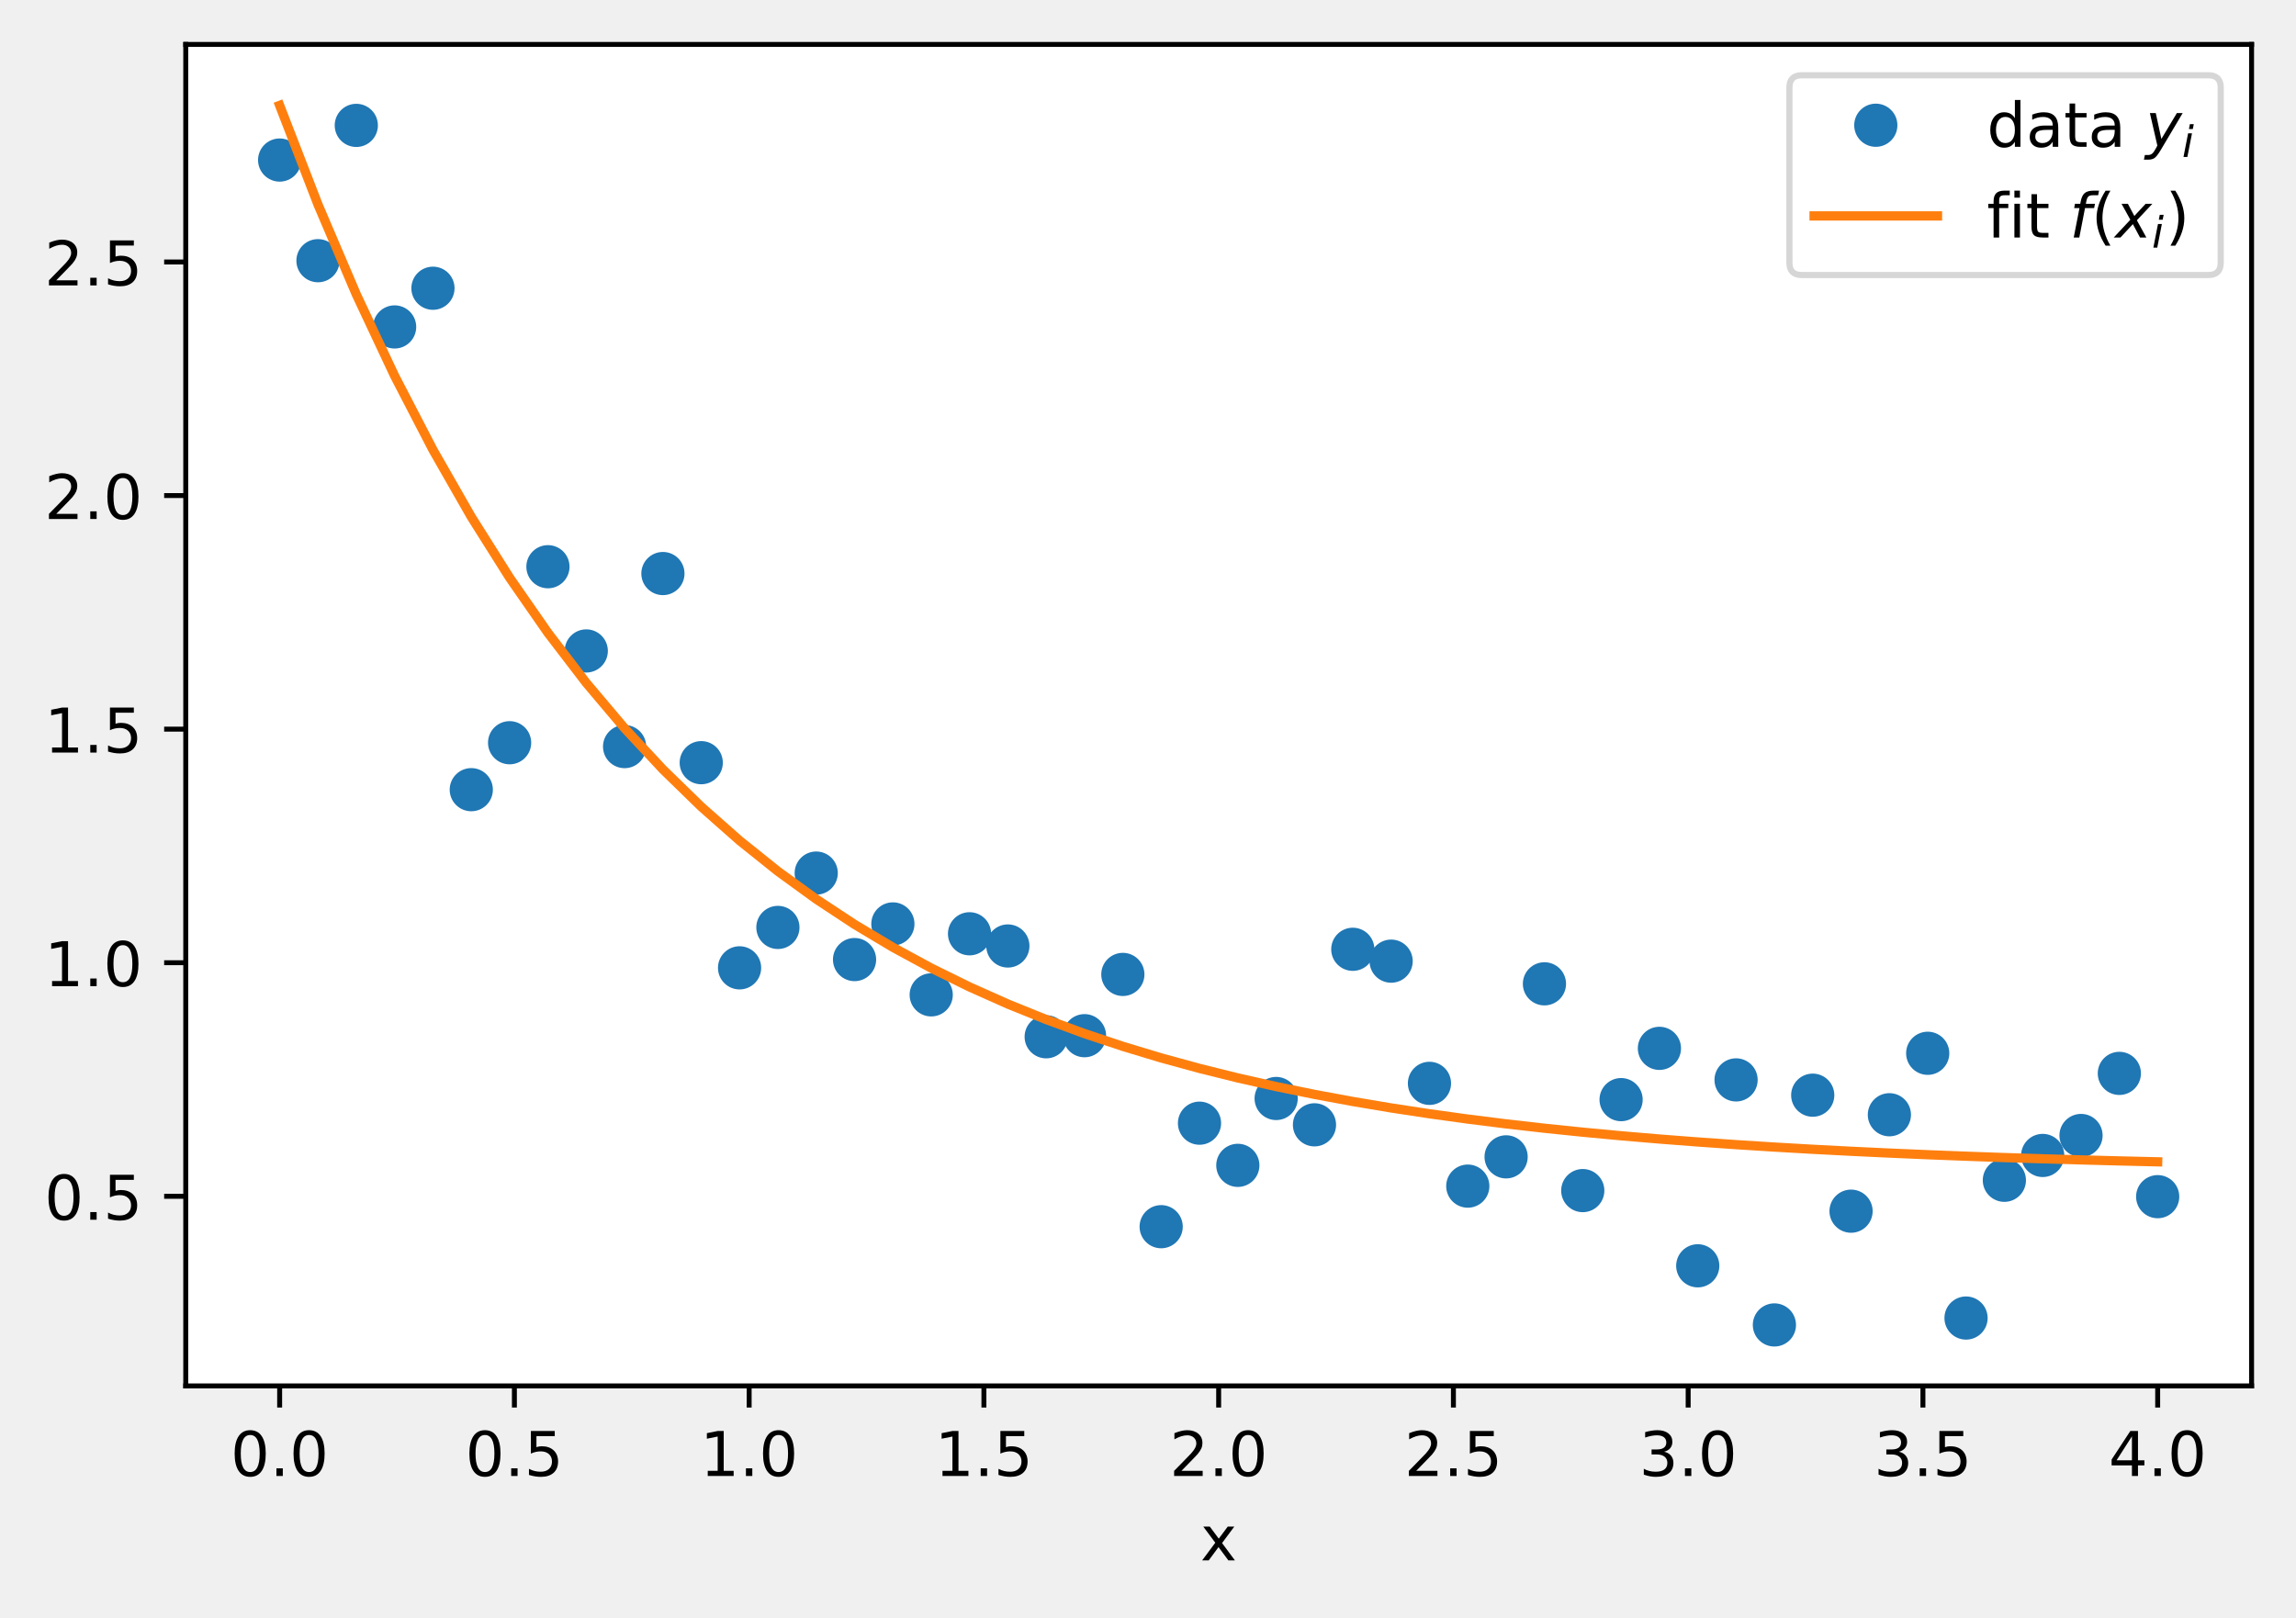
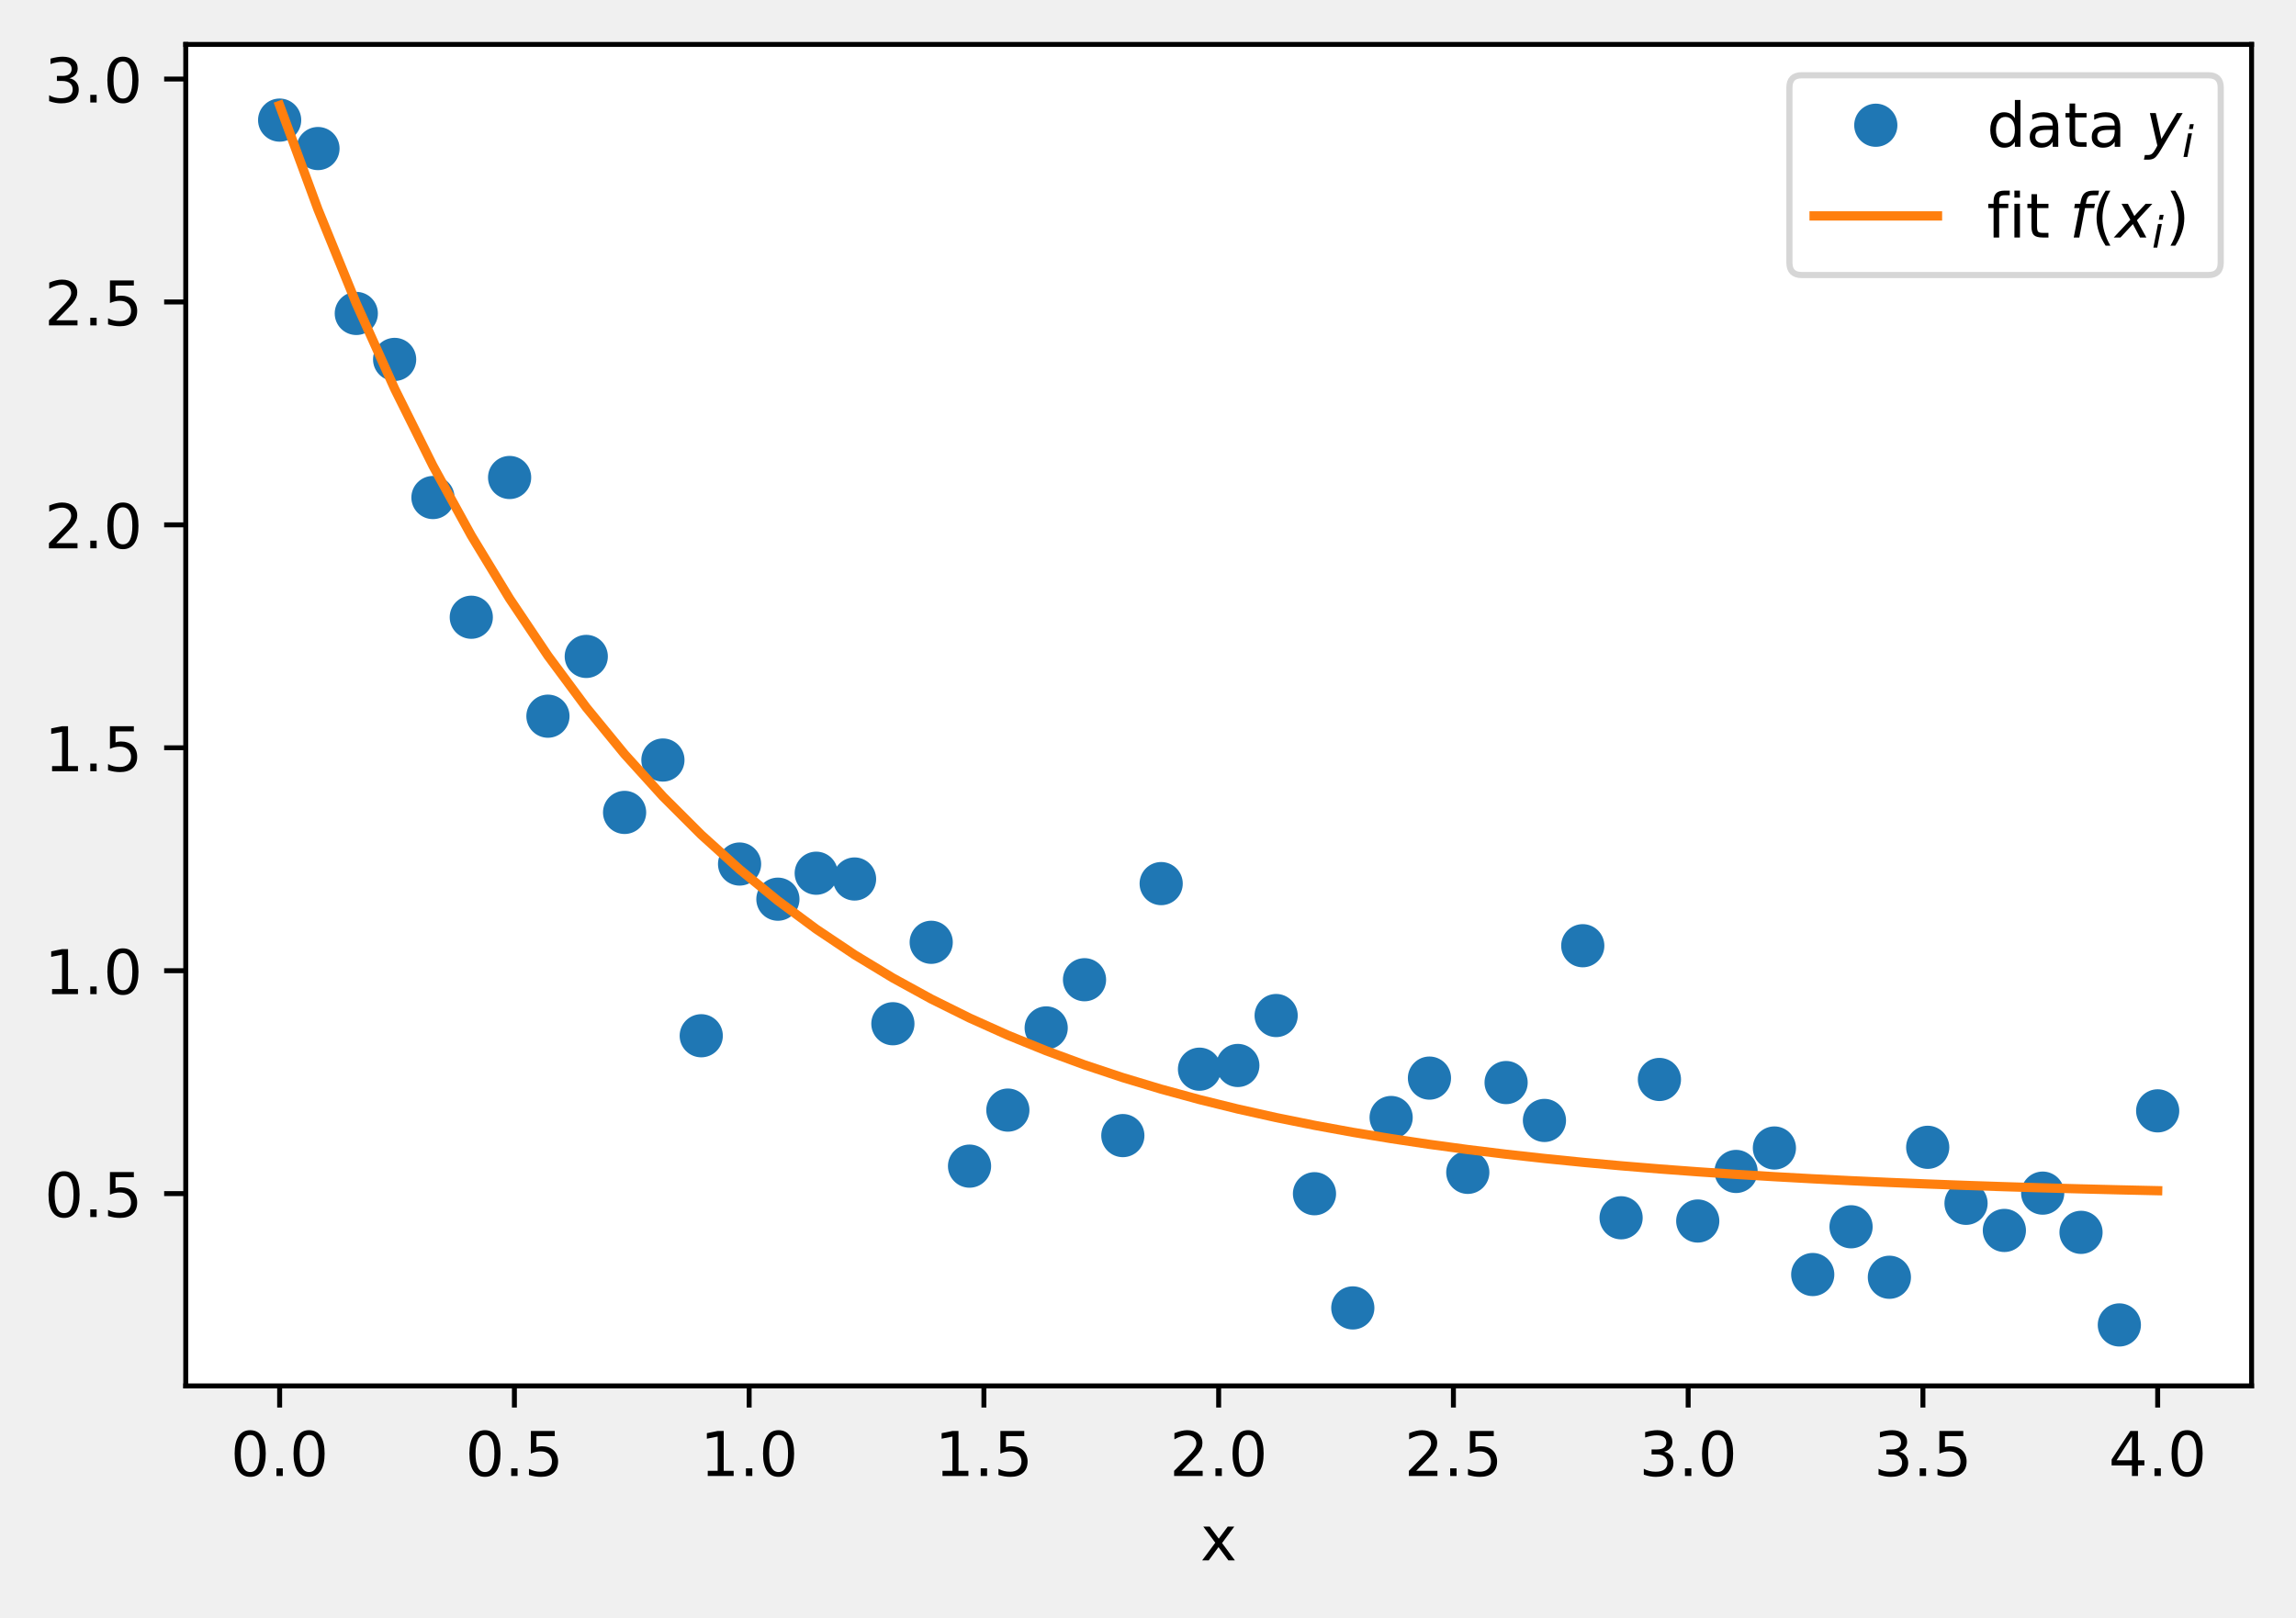
<svg xmlns="http://www.w3.org/2000/svg" xmlns:xlink="http://www.w3.org/1999/xlink" height="262.196pt" version="1.1" viewBox="0 0 372.103 262.196" width="372.103pt">
  <defs>
    <style type="text/css">*{stroke-linecap:butt;stroke-linejoin:round;}</style>
  </defs>
  <g id="figure_1">
    <g id="patch_1">
      <path d="M 0 262.196  L 372.103 262.196  L 372.103 0  L 0 0  z " style="fill:none;" />
    </g>
    <g id="axes_1">
      <g id="patch_2">
        <path d="M 30.103 224.64  L 364.903 224.64  L 364.903 7.2  L 30.103 7.2  z " style="fill:#ffffff;" />
      </g>
      <g id="matplotlib.axis_1">
        <g id="xtick_1">
          <g id="line2d_1">
            <defs>
-               <path d="M 0 0  L 0 3.5  " id="med6e87d5e4" style="stroke:#000000;stroke-width:0.8;" />
-             </defs>
-             <g>
-               <use style="stroke:#000000;stroke-width:0.8;" x="45.321" xlink:href="#med6e87d5e4" y="224.64" />
+               <path d="M 0 0  L 0 3.5  " id="m3c2b48ad02" style="stroke:#000000;stroke-width:0.8;" />
+             </defs>
+             <g>
+               <use style="stroke:#000000;stroke-width:0.8;" x="45.321" xlink:href="#m3c2b48ad02" y="224.64" />
            </g>
          </g>
          <g id="text_1">
            <g transform="translate(37.36974 239.2384)scale(0.1 -0.1)">
              <defs>
                <path d="M 31.781 66.406  Q 24.172 66.406 20.328 58.906  Q 16.5 51.422 16.5 36.375  Q 16.5 21.391 20.328 13.891  Q 24.172 6.391 31.781 6.391  Q 39.453 6.391 43.281 13.891  Q 47.125 21.391 47.125 36.375  Q 47.125 51.422 43.281 58.906  Q 39.453 66.406 31.781 66.406  z M 31.781 74.219  Q 44.047 74.219 50.516 64.516  Q 56.984 54.828 56.984 36.375  Q 56.984 17.969 50.516 8.266  Q 44.047 -1.422 31.781 -1.422  Q 19.531 -1.422 13.062 8.266  Q 6.594 17.969 6.594 36.375  Q 6.594 54.828 13.062 64.516  Q 19.531 74.219 31.781 74.219  z " id="DejaVuSans-48" />
                <path d="M 10.688 12.406  L 21 12.406  L 21 0  L 10.688 0  z " id="DejaVuSans-46" />
              </defs>
              <use xlink:href="#DejaVuSans-48" />
              <use x="63.623" xlink:href="#DejaVuSans-46" />
              <use x="95.41" xlink:href="#DejaVuSans-48" />
            </g>
          </g>
        </g>
        <g id="xtick_2">
          <g id="line2d_2">
            <g>
-               <use style="stroke:#000000;stroke-width:0.8;" x="83.367" xlink:href="#med6e87d5e4" y="224.64" />
+               <use style="stroke:#000000;stroke-width:0.8;" x="83.367" xlink:href="#m3c2b48ad02" y="224.64" />
            </g>
          </g>
          <g id="text_2">
            <g transform="translate(75.4152 239.2384)scale(0.1 -0.1)">
              <defs>
                <path d="M 10.797 72.906  L 49.516 72.906  L 49.516 64.594  L 19.828 64.594  L 19.828 46.734  Q 21.969 47.469 24.109 47.828  Q 26.266 48.188 28.422 48.188  Q 40.625 48.188 47.75 41.5  Q 54.891 34.812 54.891 23.391  Q 54.891 11.625 47.562 5.094  Q 40.234 -1.422 26.906 -1.422  Q 22.312 -1.422 17.547 -0.641  Q 12.797 0.141 7.719 1.703  L 7.719 11.625  Q 12.109 9.234 16.797 8.062  Q 21.484 6.891 26.703 6.891  Q 35.156 6.891 40.078 11.328  Q 45.016 15.766 45.016 23.391  Q 45.016 31 40.078 35.438  Q 35.156 39.891 26.703 39.891  Q 22.75 39.891 18.812 39.016  Q 14.891 38.141 10.797 36.281  z " id="DejaVuSans-53" />
              </defs>
              <use xlink:href="#DejaVuSans-48" />
              <use x="63.623" xlink:href="#DejaVuSans-46" />
              <use x="95.41" xlink:href="#DejaVuSans-53" />
            </g>
          </g>
        </g>
        <g id="xtick_3">
          <g id="line2d_3">
            <g>
-               <use style="stroke:#000000;stroke-width:0.8;" x="121.412" xlink:href="#med6e87d5e4" y="224.64" />
+               <use style="stroke:#000000;stroke-width:0.8;" x="121.412" xlink:href="#m3c2b48ad02" y="224.64" />
            </g>
          </g>
          <g id="text_3">
            <g transform="translate(113.4607 239.2384)scale(0.1 -0.1)">
              <defs>
                <path d="M 12.406 8.297  L 28.516 8.297  L 28.516 63.922  L 10.984 60.406  L 10.984 69.391  L 28.422 72.906  L 38.281 72.906  L 38.281 8.297  L 54.391 8.297  L 54.391 0  L 12.406 0  z " id="DejaVuSans-49" />
              </defs>
              <use xlink:href="#DejaVuSans-49" />
              <use x="63.623" xlink:href="#DejaVuSans-46" />
              <use x="95.41" xlink:href="#DejaVuSans-48" />
            </g>
          </g>
        </g>
        <g id="xtick_4">
          <g id="line2d_4">
            <g>
-               <use style="stroke:#000000;stroke-width:0.8;" x="159.458" xlink:href="#med6e87d5e4" y="224.64" />
+               <use style="stroke:#000000;stroke-width:0.8;" x="159.458" xlink:href="#m3c2b48ad02" y="224.64" />
            </g>
          </g>
          <g id="text_4">
            <g transform="translate(151.5061 239.2384)scale(0.1 -0.1)">
              <use xlink:href="#DejaVuSans-49" />
              <use x="63.623" xlink:href="#DejaVuSans-46" />
              <use x="95.41" xlink:href="#DejaVuSans-53" />
            </g>
          </g>
        </g>
        <g id="xtick_5">
          <g id="line2d_5">
            <g>
-               <use style="stroke:#000000;stroke-width:0.8;" x="197.503" xlink:href="#med6e87d5e4" y="224.64" />
+               <use style="stroke:#000000;stroke-width:0.8;" x="197.503" xlink:href="#m3c2b48ad02" y="224.64" />
            </g>
          </g>
          <g id="text_5">
            <g transform="translate(189.5516 239.2384)scale(0.1 -0.1)">
              <defs>
                <path d="M 19.188 8.297  L 53.609 8.297  L 53.609 0  L 7.328 0  L 7.328 8.297  Q 12.938 14.109 22.625 23.891  Q 32.328 33.688 34.812 36.531  Q 39.547 41.844 41.422 45.531  Q 43.312 49.219 43.312 52.781  Q 43.312 58.594 39.234 62.25  Q 35.156 65.922 28.609 65.922  Q 23.969 65.922 18.812 64.312  Q 13.672 62.703 7.812 59.422  L 7.812 69.391  Q 13.766 71.781 18.938 73  Q 24.125 74.219 28.422 74.219  Q 39.75 74.219 46.484 68.547  Q 53.219 62.891 53.219 53.422  Q 53.219 48.922 51.531 44.891  Q 49.859 40.875 45.406 35.406  Q 44.188 33.984 37.641 27.219  Q 31.109 20.453 19.188 8.297  z " id="DejaVuSans-50" />
              </defs>
              <use xlink:href="#DejaVuSans-50" />
              <use x="63.623" xlink:href="#DejaVuSans-46" />
              <use x="95.41" xlink:href="#DejaVuSans-48" />
            </g>
          </g>
        </g>
        <g id="xtick_6">
          <g id="line2d_6">
            <g>
-               <use style="stroke:#000000;stroke-width:0.8;" x="235.549" xlink:href="#med6e87d5e4" y="224.64" />
+               <use style="stroke:#000000;stroke-width:0.8;" x="235.549" xlink:href="#m3c2b48ad02" y="224.64" />
            </g>
          </g>
          <g id="text_6">
            <g transform="translate(227.597 239.2384)scale(0.1 -0.1)">
              <use xlink:href="#DejaVuSans-50" />
              <use x="63.623" xlink:href="#DejaVuSans-46" />
              <use x="95.41" xlink:href="#DejaVuSans-53" />
            </g>
          </g>
        </g>
        <g id="xtick_7">
          <g id="line2d_7">
            <g>
-               <use style="stroke:#000000;stroke-width:0.8;" x="273.594" xlink:href="#med6e87d5e4" y="224.64" />
+               <use style="stroke:#000000;stroke-width:0.8;" x="273.594" xlink:href="#m3c2b48ad02" y="224.64" />
            </g>
          </g>
          <g id="text_7">
            <g transform="translate(265.6425 239.2384)scale(0.1 -0.1)">
              <defs>
                <path d="M 40.578 39.312  Q 47.656 37.797 51.625 33  Q 55.609 28.219 55.609 21.188  Q 55.609 10.406 48.188 4.484  Q 40.766 -1.422 27.094 -1.422  Q 22.516 -1.422 17.656 -0.516  Q 12.797 0.391 7.625 2.203  L 7.625 11.719  Q 11.719 9.328 16.594 8.109  Q 21.484 6.891 26.812 6.891  Q 36.078 6.891 40.938 10.547  Q 45.797 14.203 45.797 21.188  Q 45.797 27.641 41.281 31.266  Q 36.766 34.906 28.719 34.906  L 20.219 34.906  L 20.219 43.016  L 29.109 43.016  Q 36.375 43.016 40.234 45.922  Q 44.094 48.828 44.094 54.297  Q 44.094 59.906 40.109 62.906  Q 36.141 65.922 28.719 65.922  Q 24.656 65.922 20.016 65.031  Q 15.375 64.156 9.812 62.312  L 9.812 71.094  Q 15.438 72.656 20.344 73.438  Q 25.25 74.219 29.594 74.219  Q 40.828 74.219 47.359 69.109  Q 53.906 64.016 53.906 55.328  Q 53.906 49.266 50.438 45.094  Q 46.969 40.922 40.578 39.312  z " id="DejaVuSans-51" />
              </defs>
              <use xlink:href="#DejaVuSans-51" />
              <use x="63.623" xlink:href="#DejaVuSans-46" />
              <use x="95.41" xlink:href="#DejaVuSans-48" />
            </g>
          </g>
        </g>
        <g id="xtick_8">
          <g id="line2d_8">
            <g>
-               <use style="stroke:#000000;stroke-width:0.8;" x="311.639" xlink:href="#med6e87d5e4" y="224.64" />
+               <use style="stroke:#000000;stroke-width:0.8;" x="311.639" xlink:href="#m3c2b48ad02" y="224.64" />
            </g>
          </g>
          <g id="text_8">
            <g transform="translate(303.6879 239.2384)scale(0.1 -0.1)">
              <use xlink:href="#DejaVuSans-51" />
              <use x="63.623" xlink:href="#DejaVuSans-46" />
              <use x="95.41" xlink:href="#DejaVuSans-53" />
            </g>
          </g>
        </g>
        <g id="xtick_9">
          <g id="line2d_9">
            <g>
-               <use style="stroke:#000000;stroke-width:0.8;" x="349.685" xlink:href="#med6e87d5e4" y="224.64" />
+               <use style="stroke:#000000;stroke-width:0.8;" x="349.685" xlink:href="#m3c2b48ad02" y="224.64" />
            </g>
          </g>
          <g id="text_9">
            <g transform="translate(341.7334 239.2384)scale(0.1 -0.1)">
              <defs>
                <path d="M 37.797 64.312  L 12.891 25.391  L 37.797 25.391  z M 35.203 72.906  L 47.609 72.906  L 47.609 25.391  L 58.016 25.391  L 58.016 17.188  L 47.609 17.188  L 47.609 0  L 37.797 0  L 37.797 17.188  L 4.891 17.188  L 4.891 26.703  z " id="DejaVuSans-52" />
              </defs>
              <use xlink:href="#DejaVuSans-52" />
              <use x="63.623" xlink:href="#DejaVuSans-46" />
              <use x="95.41" xlink:href="#DejaVuSans-48" />
            </g>
          </g>
        </g>
        <g id="text_10">
          <g transform="translate(194.5437 252.9166)scale(0.1 -0.1)">
            <defs>
              <path d="M 54.891 54.688  L 35.109 28.078  L 55.906 0  L 45.312 0  L 29.391 21.484  L 13.484 0  L 2.875 0  L 24.125 28.609  L 4.688 54.688  L 15.281 54.688  L 29.781 35.203  L 44.281 54.688  z " id="DejaVuSans-120" />
            </defs>
            <use xlink:href="#DejaVuSans-120" />
          </g>
        </g>
      </g>
      <g id="matplotlib.axis_2">
        <g id="ytick_1">
          <g id="line2d_10">
            <defs>
-               <path d="M 0 0  L -3.5 0  " id="m207267dcab" style="stroke:#000000;stroke-width:0.8;" />
-             </defs>
-             <g>
-               <use style="stroke:#000000;stroke-width:0.8;" x="30.103" xlink:href="#m207267dcab" y="193.905" />
+               <path d="M 0 0  L -3.5 0  " id="me93259db22" style="stroke:#000000;stroke-width:0.8;" />
+             </defs>
+             <g>
+               <use style="stroke:#000000;stroke-width:0.8;" x="30.103" xlink:href="#me93259db22" y="193.47" />
            </g>
          </g>
          <g id="text_11">
-             <g transform="translate(7.2 197.7039)scale(0.1 -0.1)">
+             <g transform="translate(7.2 197.269)scale(0.1 -0.1)">
              <use xlink:href="#DejaVuSans-48" />
              <use x="63.623" xlink:href="#DejaVuSans-46" />
              <use x="95.41" xlink:href="#DejaVuSans-53" />
            </g>
          </g>
        </g>
        <g id="ytick_2">
          <g id="line2d_11">
            <g>
-               <use style="stroke:#000000;stroke-width:0.8;" x="30.103" xlink:href="#m207267dcab" y="156.044" />
+               <use style="stroke:#000000;stroke-width:0.8;" x="30.103" xlink:href="#me93259db22" y="157.338" />
            </g>
          </g>
          <g id="text_12">
-             <g transform="translate(7.2 159.8433)scale(0.1 -0.1)">
+             <g transform="translate(7.2 161.1373)scale(0.1 -0.1)">
              <use xlink:href="#DejaVuSans-49" />
              <use x="63.623" xlink:href="#DejaVuSans-46" />
              <use x="95.41" xlink:href="#DejaVuSans-48" />
            </g>
          </g>
        </g>
        <g id="ytick_3">
          <g id="line2d_12">
            <g>
-               <use style="stroke:#000000;stroke-width:0.8;" x="30.103" xlink:href="#m207267dcab" y="118.183" />
+               <use style="stroke:#000000;stroke-width:0.8;" x="30.103" xlink:href="#me93259db22" y="121.207" />
            </g>
          </g>
          <g id="text_13">
-             <g transform="translate(7.2 121.9827)scale(0.1 -0.1)">
+             <g transform="translate(7.2 125.0057)scale(0.1 -0.1)">
              <use xlink:href="#DejaVuSans-49" />
              <use x="63.623" xlink:href="#DejaVuSans-46" />
              <use x="95.41" xlink:href="#DejaVuSans-53" />
            </g>
          </g>
        </g>
        <g id="ytick_4">
          <g id="line2d_13">
            <g>
-               <use style="stroke:#000000;stroke-width:0.8;" x="30.103" xlink:href="#m207267dcab" y="80.323" />
+               <use style="stroke:#000000;stroke-width:0.8;" x="30.103" xlink:href="#me93259db22" y="85.075" />
            </g>
          </g>
          <g id="text_14">
-             <g transform="translate(7.2 84.12204)scale(0.1 -0.1)">
+             <g transform="translate(7.2 88.87412)scale(0.1 -0.1)">
              <use xlink:href="#DejaVuSans-50" />
              <use x="63.623" xlink:href="#DejaVuSans-46" />
              <use x="95.41" xlink:href="#DejaVuSans-48" />
            </g>
          </g>
        </g>
        <g id="ytick_5">
          <g id="line2d_14">
            <g>
-               <use style="stroke:#000000;stroke-width:0.8;" x="30.103" xlink:href="#m207267dcab" y="42.462" />
+               <use style="stroke:#000000;stroke-width:0.8;" x="30.103" xlink:href="#me93259db22" y="48.943" />
            </g>
          </g>
          <g id="text_15">
-             <g transform="translate(7.2 46.26142)scale(0.1 -0.1)">
+             <g transform="translate(7.2 52.74251)scale(0.1 -0.1)">
              <use xlink:href="#DejaVuSans-50" />
              <use x="63.623" xlink:href="#DejaVuSans-46" />
              <use x="95.41" xlink:href="#DejaVuSans-53" />
            </g>
          </g>
        </g>
-       </g>
-       <g id="line2d_15">
+         <g id="ytick_6">
+           <g id="line2d_15">
+             <g>
+               <use style="stroke:#000000;stroke-width:0.8;" x="30.103" xlink:href="#me93259db22" y="12.812" />
+             </g>
+           </g>
+           <g id="text_16">
+             <g transform="translate(7.2 16.6109)scale(0.1 -0.1)">
+               <use xlink:href="#DejaVuSans-51" />
+               <use x="63.623" xlink:href="#DejaVuSans-46" />
+               <use x="95.41" xlink:href="#DejaVuSans-48" />
+             </g>
+           </g>
+         </g>
+       </g>
+       <g id="line2d_16">
        <defs>
-           <path d="M 0 3  C 0.796 3 1.559 2.684 2.121 2.121  C 2.684 1.559 3 0.796 3 0  C 3 -0.796 2.684 -1.559 2.121 -2.121  C 1.559 -2.684 0.796 -3 0 -3  C -0.796 -3 -1.559 -2.684 -2.121 -2.121  C -2.684 -1.559 -3 -0.796 -3 0  C -3 0.796 -2.684 1.559 -2.121 2.121  C -1.559 2.684 -0.796 3 0 3  z " id="m3e4f958ad8" style="stroke:#1f77b4;" />
+           <path d="M 0 3  C 0.796 3 1.559 2.684 2.121 2.121  C 2.684 1.559 3 0.796 3 0  C 3 -0.796 2.684 -1.559 2.121 -2.121  C 1.559 -2.684 0.796 -3 0 -3  C -0.796 -3 -1.559 -2.684 -2.121 -2.121  C -2.684 -1.559 -3 -0.796 -3 0  C -3 0.796 -2.684 1.559 -2.121 2.121  C -1.559 2.684 -0.796 3 0 3  z " id="m61e4e46479" style="stroke:#1f77b4;" />
        </defs>
-         <g clip-path="url(#p11cbb000a2)">
-           <use style="fill:#1f77b4;stroke:#1f77b4;" x="45.321" xlink:href="#m3e4f958ad8" y="25.942" />
-           <use style="fill:#1f77b4;stroke:#1f77b4;" x="51.533" xlink:href="#m3e4f958ad8" y="42.255" />
-           <use style="fill:#1f77b4;stroke:#1f77b4;" x="57.744" xlink:href="#m3e4f958ad8" y="20.324" />
-           <use style="fill:#1f77b4;stroke:#1f77b4;" x="63.956" xlink:href="#m3e4f958ad8" y="52.993" />
-           <use style="fill:#1f77b4;stroke:#1f77b4;" x="70.167" xlink:href="#m3e4f958ad8" y="46.72" />
-           <use style="fill:#1f77b4;stroke:#1f77b4;" x="76.379" xlink:href="#m3e4f958ad8" y="127.997" />
-           <use style="fill:#1f77b4;stroke:#1f77b4;" x="82.59" xlink:href="#m3e4f958ad8" y="120.387" />
-           <use style="fill:#1f77b4;stroke:#1f77b4;" x="88.802" xlink:href="#m3e4f958ad8" y="91.858" />
-           <use style="fill:#1f77b4;stroke:#1f77b4;" x="95.013" xlink:href="#m3e4f958ad8" y="105.51" />
-           <use style="fill:#1f77b4;stroke:#1f77b4;" x="101.225" xlink:href="#m3e4f958ad8" y="121.013" />
-           <use style="fill:#1f77b4;stroke:#1f77b4;" x="107.436" xlink:href="#m3e4f958ad8" y="92.965" />
-           <use style="fill:#1f77b4;stroke:#1f77b4;" x="113.648" xlink:href="#m3e4f958ad8" y="123.621" />
-           <use style="fill:#1f77b4;stroke:#1f77b4;" x="119.859" xlink:href="#m3e4f958ad8" y="156.875" />
-           <use style="fill:#1f77b4;stroke:#1f77b4;" x="126.071" xlink:href="#m3e4f958ad8" y="150.326" />
-           <use style="fill:#1f77b4;stroke:#1f77b4;" x="132.282" xlink:href="#m3e4f958ad8" y="141.516" />
-           <use style="fill:#1f77b4;stroke:#1f77b4;" x="138.494" xlink:href="#m3e4f958ad8" y="155.535" />
-           <use style="fill:#1f77b4;stroke:#1f77b4;" x="144.705" xlink:href="#m3e4f958ad8" y="149.756" />
-           <use style="fill:#1f77b4;stroke:#1f77b4;" x="150.917" xlink:href="#m3e4f958ad8" y="161.254" />
-           <use style="fill:#1f77b4;stroke:#1f77b4;" x="157.128" xlink:href="#m3e4f958ad8" y="151.355" />
-           <use style="fill:#1f77b4;stroke:#1f77b4;" x="163.34" xlink:href="#m3e4f958ad8" y="153.332" />
-           <use style="fill:#1f77b4;stroke:#1f77b4;" x="169.551" xlink:href="#m3e4f958ad8" y="168.049" />
-           <use style="fill:#1f77b4;stroke:#1f77b4;" x="175.763" xlink:href="#m3e4f958ad8" y="167.873" />
-           <use style="fill:#1f77b4;stroke:#1f77b4;" x="181.974" xlink:href="#m3e4f958ad8" y="157.942" />
-           <use style="fill:#1f77b4;stroke:#1f77b4;" x="188.186" xlink:href="#m3e4f958ad8" y="198.832" />
-           <use style="fill:#1f77b4;stroke:#1f77b4;" x="194.397" xlink:href="#m3e4f958ad8" y="182.054" />
-           <use style="fill:#1f77b4;stroke:#1f77b4;" x="200.609" xlink:href="#m3e4f958ad8" y="188.889" />
-           <use style="fill:#1f77b4;stroke:#1f77b4;" x="206.82" xlink:href="#m3e4f958ad8" y="178.052" />
-           <use style="fill:#1f77b4;stroke:#1f77b4;" x="213.032" xlink:href="#m3e4f958ad8" y="182.32" />
-           <use style="fill:#1f77b4;stroke:#1f77b4;" x="219.243" xlink:href="#m3e4f958ad8" y="153.869" />
-           <use style="fill:#1f77b4;stroke:#1f77b4;" x="225.455" xlink:href="#m3e4f958ad8" y="155.791" />
-           <use style="fill:#1f77b4;stroke:#1f77b4;" x="231.666" xlink:href="#m3e4f958ad8" y="175.598" />
-           <use style="fill:#1f77b4;stroke:#1f77b4;" x="237.878" xlink:href="#m3e4f958ad8" y="192.256" />
-           <use style="fill:#1f77b4;stroke:#1f77b4;" x="244.089" xlink:href="#m3e4f958ad8" y="187.511" />
-           <use style="fill:#1f77b4;stroke:#1f77b4;" x="250.301" xlink:href="#m3e4f958ad8" y="159.466" />
-           <use style="fill:#1f77b4;stroke:#1f77b4;" x="256.512" xlink:href="#m3e4f958ad8" y="192.981" />
-           <use style="fill:#1f77b4;stroke:#1f77b4;" x="262.724" xlink:href="#m3e4f958ad8" y="178.236" />
-           <use style="fill:#1f77b4;stroke:#1f77b4;" x="268.935" xlink:href="#m3e4f958ad8" y="169.925" />
-           <use style="fill:#1f77b4;stroke:#1f77b4;" x="275.147" xlink:href="#m3e4f958ad8" y="205.171" />
-           <use style="fill:#1f77b4;stroke:#1f77b4;" x="281.358" xlink:href="#m3e4f958ad8" y="175.038" />
-           <use style="fill:#1f77b4;stroke:#1f77b4;" x="287.57" xlink:href="#m3e4f958ad8" y="214.756" />
-           <use style="fill:#1f77b4;stroke:#1f77b4;" x="293.781" xlink:href="#m3e4f958ad8" y="177.516" />
-           <use style="fill:#1f77b4;stroke:#1f77b4;" x="299.993" xlink:href="#m3e4f958ad8" y="196.317" />
-           <use style="fill:#1f77b4;stroke:#1f77b4;" x="306.204" xlink:href="#m3e4f958ad8" y="180.687" />
-           <use style="fill:#1f77b4;stroke:#1f77b4;" x="312.416" xlink:href="#m3e4f958ad8" y="170.724" />
-           <use style="fill:#1f77b4;stroke:#1f77b4;" x="318.627" xlink:href="#m3e4f958ad8" y="213.638" />
-           <use style="fill:#1f77b4;stroke:#1f77b4;" x="324.839" xlink:href="#m3e4f958ad8" y="191.309" />
-           <use style="fill:#1f77b4;stroke:#1f77b4;" x="331.05" xlink:href="#m3e4f958ad8" y="187.285" />
-           <use style="fill:#1f77b4;stroke:#1f77b4;" x="337.262" xlink:href="#m3e4f958ad8" y="184.048" />
-           <use style="fill:#1f77b4;stroke:#1f77b4;" x="343.473" xlink:href="#m3e4f958ad8" y="173.982" />
-           <use style="fill:#1f77b4;stroke:#1f77b4;" x="349.685" xlink:href="#m3e4f958ad8" y="193.965" />
-         </g>
-       </g>
-       <g id="line2d_16">
-         <path clip-path="url(#p11cbb000a2)" d="M 45.321 17.084  L 51.533 33.144  L 57.744 47.711  L 63.956 60.924  L 70.167 72.907  L 76.379 83.775  L 82.59 93.633  L 88.802 102.574  L 95.013 110.683  L 101.225 118.039  L 107.436 124.709  L 113.648 130.76  L 119.859 136.248  L 126.071 141.225  L 132.282 145.739  L 138.494 149.834  L 144.705 153.548  L 150.917 156.916  L 157.128 159.971  L 163.34 162.742  L 169.551 165.255  L 175.763 167.534  L 181.974 169.602  L 188.186 171.477  L 194.397 173.177  L 200.609 174.72  L 206.82 176.119  L 213.032 177.388  L 219.243 178.539  L 225.455 179.583  L 231.666 180.529  L 237.878 181.388  L 244.089 182.167  L 250.301 182.873  L 256.512 183.514  L 262.724 184.095  L 268.935 184.622  L 275.147 185.1  L 281.358 185.534  L 287.57 185.927  L 293.781 186.284  L 299.993 186.607  L 306.204 186.9  L 312.416 187.167  L 318.627 187.408  L 324.839 187.627  L 331.05 187.825  L 337.262 188.005  L 343.473 188.169  L 349.685 188.317  " style="fill:none;stroke:#ff7f0e;stroke-linecap:square;stroke-width:1.5;" />
+         <g clip-path="url(#p6ce05ce094)">
+           <use style="fill:#1f77b4;stroke:#1f77b4;" x="45.321" xlink:href="#m61e4e46479" y="19.468" />
+           <use style="fill:#1f77b4;stroke:#1f77b4;" x="51.533" xlink:href="#m61e4e46479" y="24.078" />
+           <use style="fill:#1f77b4;stroke:#1f77b4;" x="57.744" xlink:href="#m61e4e46479" y="50.806" />
+           <use style="fill:#1f77b4;stroke:#1f77b4;" x="63.956" xlink:href="#m61e4e46479" y="58.257" />
+           <use style="fill:#1f77b4;stroke:#1f77b4;" x="70.167" xlink:href="#m61e4e46479" y="80.645" />
+           <use style="fill:#1f77b4;stroke:#1f77b4;" x="76.379" xlink:href="#m61e4e46479" y="100.047" />
+           <use style="fill:#1f77b4;stroke:#1f77b4;" x="82.59" xlink:href="#m61e4e46479" y="77.396" />
+           <use style="fill:#1f77b4;stroke:#1f77b4;" x="88.802" xlink:href="#m61e4e46479" y="116.085" />
+           <use style="fill:#1f77b4;stroke:#1f77b4;" x="95.013" xlink:href="#m61e4e46479" y="106.399" />
+           <use style="fill:#1f77b4;stroke:#1f77b4;" x="101.225" xlink:href="#m61e4e46479" y="131.683" />
+           <use style="fill:#1f77b4;stroke:#1f77b4;" x="107.436" xlink:href="#m61e4e46479" y="123.192" />
+           <use style="fill:#1f77b4;stroke:#1f77b4;" x="113.648" xlink:href="#m61e4e46479" y="167.883" />
+           <use style="fill:#1f77b4;stroke:#1f77b4;" x="119.859" xlink:href="#m61e4e46479" y="140.049" />
+           <use style="fill:#1f77b4;stroke:#1f77b4;" x="126.071" xlink:href="#m61e4e46479" y="145.748" />
+           <use style="fill:#1f77b4;stroke:#1f77b4;" x="132.282" xlink:href="#m61e4e46479" y="141.539" />
+           <use style="fill:#1f77b4;stroke:#1f77b4;" x="138.494" xlink:href="#m61e4e46479" y="142.475" />
+           <use style="fill:#1f77b4;stroke:#1f77b4;" x="144.705" xlink:href="#m61e4e46479" y="165.936" />
+           <use style="fill:#1f77b4;stroke:#1f77b4;" x="150.917" xlink:href="#m61e4e46479" y="152.735" />
+           <use style="fill:#1f77b4;stroke:#1f77b4;" x="157.128" xlink:href="#m61e4e46479" y="189.016" />
+           <use style="fill:#1f77b4;stroke:#1f77b4;" x="163.34" xlink:href="#m61e4e46479" y="179.934" />
+           <use style="fill:#1f77b4;stroke:#1f77b4;" x="169.551" xlink:href="#m61e4e46479" y="166.614" />
+           <use style="fill:#1f77b4;stroke:#1f77b4;" x="175.763" xlink:href="#m61e4e46479" y="158.802" />
+           <use style="fill:#1f77b4;stroke:#1f77b4;" x="181.974" xlink:href="#m61e4e46479" y="184.066" />
+           <use style="fill:#1f77b4;stroke:#1f77b4;" x="188.186" xlink:href="#m61e4e46479" y="143.221" />
+           <use style="fill:#1f77b4;stroke:#1f77b4;" x="194.397" xlink:href="#m61e4e46479" y="173.302" />
+           <use style="fill:#1f77b4;stroke:#1f77b4;" x="200.609" xlink:href="#m61e4e46479" y="172.7" />
+           <use style="fill:#1f77b4;stroke:#1f77b4;" x="206.82" xlink:href="#m61e4e46479" y="164.606" />
+           <use style="fill:#1f77b4;stroke:#1f77b4;" x="213.032" xlink:href="#m61e4e46479" y="193.489" />
+           <use style="fill:#1f77b4;stroke:#1f77b4;" x="219.243" xlink:href="#m61e4e46479" y="211.997" />
+           <use style="fill:#1f77b4;stroke:#1f77b4;" x="225.455" xlink:href="#m61e4e46479" y="181.135" />
+           <use style="fill:#1f77b4;stroke:#1f77b4;" x="231.666" xlink:href="#m61e4e46479" y="174.748" />
+           <use style="fill:#1f77b4;stroke:#1f77b4;" x="237.878" xlink:href="#m61e4e46479" y="190.024" />
+           <use style="fill:#1f77b4;stroke:#1f77b4;" x="244.089" xlink:href="#m61e4e46479" y="175.471" />
+           <use style="fill:#1f77b4;stroke:#1f77b4;" x="250.301" xlink:href="#m61e4e46479" y="181.61" />
+           <use style="fill:#1f77b4;stroke:#1f77b4;" x="256.512" xlink:href="#m61e4e46479" y="153.291" />
+           <use style="fill:#1f77b4;stroke:#1f77b4;" x="262.724" xlink:href="#m61e4e46479" y="197.388" />
+           <use style="fill:#1f77b4;stroke:#1f77b4;" x="268.935" xlink:href="#m61e4e46479" y="174.97" />
+           <use style="fill:#1f77b4;stroke:#1f77b4;" x="275.147" xlink:href="#m61e4e46479" y="197.913" />
+           <use style="fill:#1f77b4;stroke:#1f77b4;" x="281.358" xlink:href="#m61e4e46479" y="189.878" />
+           <use style="fill:#1f77b4;stroke:#1f77b4;" x="287.57" xlink:href="#m61e4e46479" y="186.076" />
+           <use style="fill:#1f77b4;stroke:#1f77b4;" x="293.781" xlink:href="#m61e4e46479" y="206.585" />
+           <use style="fill:#1f77b4;stroke:#1f77b4;" x="299.993" xlink:href="#m61e4e46479" y="198.846" />
+           <use style="fill:#1f77b4;stroke:#1f77b4;" x="306.204" xlink:href="#m61e4e46479" y="207.028" />
+           <use style="fill:#1f77b4;stroke:#1f77b4;" x="312.416" xlink:href="#m61e4e46479" y="185.964" />
+           <use style="fill:#1f77b4;stroke:#1f77b4;" x="318.627" xlink:href="#m61e4e46479" y="195.045" />
+           <use style="fill:#1f77b4;stroke:#1f77b4;" x="324.839" xlink:href="#m61e4e46479" y="199.44" />
+           <use style="fill:#1f77b4;stroke:#1f77b4;" x="331.05" xlink:href="#m61e4e46479" y="193.392" />
+           <use style="fill:#1f77b4;stroke:#1f77b4;" x="337.262" xlink:href="#m61e4e46479" y="199.749" />
+           <use style="fill:#1f77b4;stroke:#1f77b4;" x="343.473" xlink:href="#m61e4e46479" y="214.756" />
+           <use style="fill:#1f77b4;stroke:#1f77b4;" x="349.685" xlink:href="#m61e4e46479" y="180.056" />
+         </g>
+       </g>
+       <g id="line2d_17">
+         <path clip-path="url(#p6ce05ce094)" d="M 45.321 17.084  L 51.533 33.945  L 57.744 49.202  L 63.956 63.008  L 70.167 75.5  L 76.379 86.804  L 82.59 97.033  L 88.802 106.288  L 95.013 114.663  L 101.225 122.241  L 107.436 129.098  L 113.648 135.303  L 119.859 140.917  L 126.071 145.998  L 132.282 150.595  L 138.494 154.754  L 144.705 158.518  L 150.917 161.924  L 157.128 165.006  L 163.34 167.795  L 169.551 170.318  L 175.763 172.602  L 181.974 174.668  L 188.186 176.537  L 194.397 178.229  L 200.609 179.76  L 206.82 181.145  L 213.032 182.398  L 219.243 183.532  L 225.455 184.558  L 231.666 185.487  L 237.878 186.327  L 244.089 187.087  L 250.301 187.775  L 256.512 188.398  L 262.724 188.961  L 268.935 189.471  L 275.147 189.932  L 281.358 190.349  L 287.57 190.727  L 293.781 191.069  L 299.993 191.378  L 306.204 191.658  L 312.416 191.911  L 318.627 192.14  L 324.839 192.347  L 331.05 192.535  L 337.262 192.704  L 343.473 192.858  L 349.685 192.997  " style="fill:none;stroke:#ff7f0e;stroke-linecap:square;stroke-width:1.5;" />
      </g>
      <g id="patch_3">
        <path d="M 30.103 224.64  L 30.103 7.2  " style="fill:none;stroke:#000000;stroke-linecap:square;stroke-linejoin:miter;stroke-width:0.8;" />
      </g>
      <g id="patch_4">
        <path d="M 364.903 224.64  L 364.903 7.2  " style="fill:none;stroke:#000000;stroke-linecap:square;stroke-linejoin:miter;stroke-width:0.8;" />
      </g>
      <g id="patch_5">
        <path d="M 30.103 224.64  L 364.903 224.64  " style="fill:none;stroke:#000000;stroke-linecap:square;stroke-linejoin:miter;stroke-width:0.8;" />
      </g>
      <g id="patch_6">
        <path d="M 30.103 7.2  L 364.903 7.2  " style="fill:none;stroke:#000000;stroke-linecap:square;stroke-linejoin:miter;stroke-width:0.8;" />
      </g>
      <g id="legend_1">
        <g id="patch_7">
          <path d="M 292.003 44.578  L 357.903 44.578  Q 359.903 44.578 359.903 42.578  L 359.903 14.2  Q 359.903 12.2 357.903 12.2  L 292.003 12.2  Q 290.003 12.2 290.003 14.2  L 290.003 42.578  Q 290.003 44.578 292.003 44.578  z " style="fill:#ffffff;opacity:0.8;stroke:#cccccc;stroke-linejoin:miter;" />
        </g>
-         <g id="line2d_17" />
-         <g id="line2d_18">
+         <g id="line2d_18" />
+         <g id="line2d_19">
          <g>
-             <use style="fill:#1f77b4;stroke:#1f77b4;" x="304.003" xlink:href="#m3e4f958ad8" y="20.3" />
-           </g>
-         </g>
-         <g id="text_16">
+             <use style="fill:#1f77b4;stroke:#1f77b4;" x="304.003" xlink:href="#m61e4e46479" y="20.3" />
+           </g>
+         </g>
+         <g id="text_17">
          <g transform="translate(322.0031 23.8)scale(0.1 -0.1)">
            <defs>
              <path d="M 45.406 46.391  L 45.406 75.984  L 54.391 75.984  L 54.391 0  L 45.406 0  L 45.406 8.203  Q 42.578 3.328 38.25 0.953  Q 33.938 -1.422 27.875 -1.422  Q 17.969 -1.422 11.734 6.484  Q 5.516 14.406 5.516 27.297  Q 5.516 40.188 11.734 48.094  Q 17.969 56 27.875 56  Q 33.938 56 38.25 53.625  Q 42.578 51.266 45.406 46.391  z M 14.797 27.297  Q 14.797 17.391 18.875 11.75  Q 22.953 6.109 30.078 6.109  Q 37.203 6.109 41.297 11.75  Q 45.406 17.391 45.406 27.297  Q 45.406 37.203 41.297 42.844  Q 37.203 48.484 30.078 48.484  Q 22.953 48.484 18.875 42.844  Q 14.797 37.203 14.797 27.297  z " id="DejaVuSans-100" />
              <path d="M 34.281 27.484  Q 23.391 27.484 19.188 25  Q 14.984 22.516 14.984 16.5  Q 14.984 11.719 18.141 8.906  Q 21.297 6.109 26.703 6.109  Q 34.188 6.109 38.703 11.406  Q 43.219 16.703 43.219 25.484  L 43.219 27.484  z M 52.203 31.203  L 52.203 0  L 43.219 0  L 43.219 8.297  Q 40.141 3.328 35.547 0.953  Q 30.953 -1.422 24.312 -1.422  Q 15.922 -1.422 10.953 3.297  Q 6 8.016 6 15.922  Q 6 25.141 12.172 29.828  Q 18.359 34.516 30.609 34.516  L 43.219 34.516  L 43.219 35.406  Q 43.219 41.609 39.141 45  Q 35.062 48.391 27.688 48.391  Q 23 48.391 18.547 47.266  Q 14.109 46.141 10.016 43.891  L 10.016 52.203  Q 14.938 54.109 19.578 55.047  Q 24.219 56 28.609 56  Q 40.484 56 46.344 49.844  Q 52.203 43.703 52.203 31.203  z " id="DejaVuSans-97" />
              <path d="M 18.312 70.219  L 18.312 54.688  L 36.812 54.688  L 36.812 47.703  L 18.312 47.703  L 18.312 18.016  Q 18.312 11.328 20.141 9.422  Q 21.969 7.516 27.594 7.516  L 36.812 7.516  L 36.812 0  L 27.594 0  Q 17.188 0 13.234 3.875  Q 9.281 7.766 9.281 18.016  L 9.281 47.703  L 2.688 47.703  L 2.688 54.688  L 9.281 54.688  L 9.281 70.219  z " id="DejaVuSans-116" />
              <path id="DejaVuSans-32" />
              <path d="M 24.812 -5.078  Q 18.562 -15.578 14.625 -18.188  Q 10.688 -20.797 4.594 -20.797  L -2.484 -20.797  L -0.984 -13.281  L 4.203 -13.281  Q 7.953 -13.281 10.594 -11.234  Q 13.234 -9.188 16.5 -3.219  L 19.281 2  L 7.172 54.688  L 16.703 54.688  L 25.781 12.797  L 50.875 54.688  L 60.297 54.688  z " id="DejaVuSans-Oblique-121" />
              <path d="M 18.312 75.984  L 27.297 75.984  L 25.094 64.594  L 16.109 64.594  z M 14.203 54.688  L 23.188 54.688  L 12.5 0  L 3.516 0  z " id="DejaVuSans-Oblique-105" />
            </defs>
            <use transform="translate(0 0.015625)" xlink:href="#DejaVuSans-100" />
            <use transform="translate(63.47656 0.015625)" xlink:href="#DejaVuSans-97" />
            <use transform="translate(124.7559 0.015625)" xlink:href="#DejaVuSans-116" />
            <use transform="translate(163.9648 0.015625)" xlink:href="#DejaVuSans-97" />
            <use transform="translate(225.2441 0.015625)" xlink:href="#DejaVuSans-32" />
            <use transform="translate(257.0312 0.015625)" xlink:href="#DejaVuSans-Oblique-121" />
            <use transform="translate(316.2109 -16.39062)scale(0.7)" xlink:href="#DejaVuSans-Oblique-105" />
          </g>
        </g>
-         <g id="line2d_19">
+         <g id="line2d_20">
          <path d="M 294.003 34.998  L 314.003 34.998  " style="fill:none;stroke:#ff7f0e;stroke-linecap:square;stroke-width:1.5;" />
        </g>
-         <g id="line2d_20" />
-         <g id="text_17">
+         <g id="line2d_21" />
+         <g id="text_18">
          <g transform="translate(322.0031 38.49844)scale(0.1 -0.1)">
            <defs>
              <path d="M 37.109 75.984  L 37.109 68.5  L 28.516 68.5  Q 23.688 68.5 21.797 66.547  Q 19.922 64.594 19.922 59.516  L 19.922 54.688  L 34.719 54.688  L 34.719 47.703  L 19.922 47.703  L 19.922 0  L 10.891 0  L 10.891 47.703  L 2.297 47.703  L 2.297 54.688  L 10.891 54.688  L 10.891 58.5  Q 10.891 67.625 15.141 71.797  Q 19.391 75.984 28.609 75.984  z " id="DejaVuSans-102" />
              <path d="M 9.422 54.688  L 18.406 54.688  L 18.406 0  L 9.422 0  z M 9.422 75.984  L 18.406 75.984  L 18.406 64.594  L 9.422 64.594  z " id="DejaVuSans-105" />
              <path d="M 47.797 75.984  L 46.391 68.5  L 37.797 68.5  Q 32.906 68.5 30.688 66.578  Q 28.469 64.656 27.391 59.516  L 26.422 54.688  L 41.219 54.688  L 39.891 47.703  L 25.094 47.703  L 15.828 0  L 6.781 0  L 16.109 47.703  L 7.516 47.703  L 8.797 54.688  L 17.391 54.688  L 18.109 58.5  Q 19.969 68.172 24.625 72.078  Q 29.297 75.984 39.312 75.984  z " id="DejaVuSans-Oblique-102" />
              <path d="M 31 75.875  Q 24.469 64.656 21.281 53.656  Q 18.109 42.672 18.109 31.391  Q 18.109 20.125 21.312 9.062  Q 24.516 -2 31 -13.188  L 23.188 -13.188  Q 15.875 -1.703 12.234 9.375  Q 8.594 20.453 8.594 31.391  Q 8.594 42.281 12.203 53.312  Q 15.828 64.359 23.188 75.875  z " id="DejaVuSans-40" />
              <path d="M 60.016 54.688  L 34.906 27.875  L 50.297 0  L 39.984 0  L 28.422 21.688  L 8.297 0  L -2.594 0  L 24.312 28.812  L 10.016 54.688  L 20.312 54.688  L 30.812 34.906  L 49.125 54.688  z " id="DejaVuSans-Oblique-120" />
              <path d="M 8.016 75.875  L 15.828 75.875  Q 23.141 64.359 26.781 53.312  Q 30.422 42.281 30.422 31.391  Q 30.422 20.453 26.781 9.375  Q 23.141 -1.703 15.828 -13.188  L 8.016 -13.188  Q 14.5 -2 17.703 9.062  Q 20.906 20.125 20.906 31.391  Q 20.906 42.672 17.703 53.656  Q 14.5 64.656 8.016 75.875  z " id="DejaVuSans-41" />
            </defs>
            <use transform="translate(0 0.015625)" xlink:href="#DejaVuSans-102" />
            <use transform="translate(35.20508 0.015625)" xlink:href="#DejaVuSans-105" />
            <use transform="translate(62.98828 0.015625)" xlink:href="#DejaVuSans-116" />
            <use transform="translate(102.1973 0.015625)" xlink:href="#DejaVuSans-32" />
            <use transform="translate(133.9844 0.015625)" xlink:href="#DejaVuSans-Oblique-102" />
            <use transform="translate(169.1895 0.015625)" xlink:href="#DejaVuSans-40" />
            <use transform="translate(208.2031 0.015625)" xlink:href="#DejaVuSans-Oblique-120" />
            <use transform="translate(267.3828 -16.39062)scale(0.7)" xlink:href="#DejaVuSans-Oblique-105" />
            <use transform="translate(289.5654 0.015625)" xlink:href="#DejaVuSans-41" />
          </g>
        </g>
      </g>
    </g>
  </g>
  <defs>
-     <clipPath id="p11cbb000a2">
+     <clipPath id="p6ce05ce094">
      <rect height="217.44" width="334.8" x="30.103" y="7.2" />
    </clipPath>
  </defs>
</svg>
